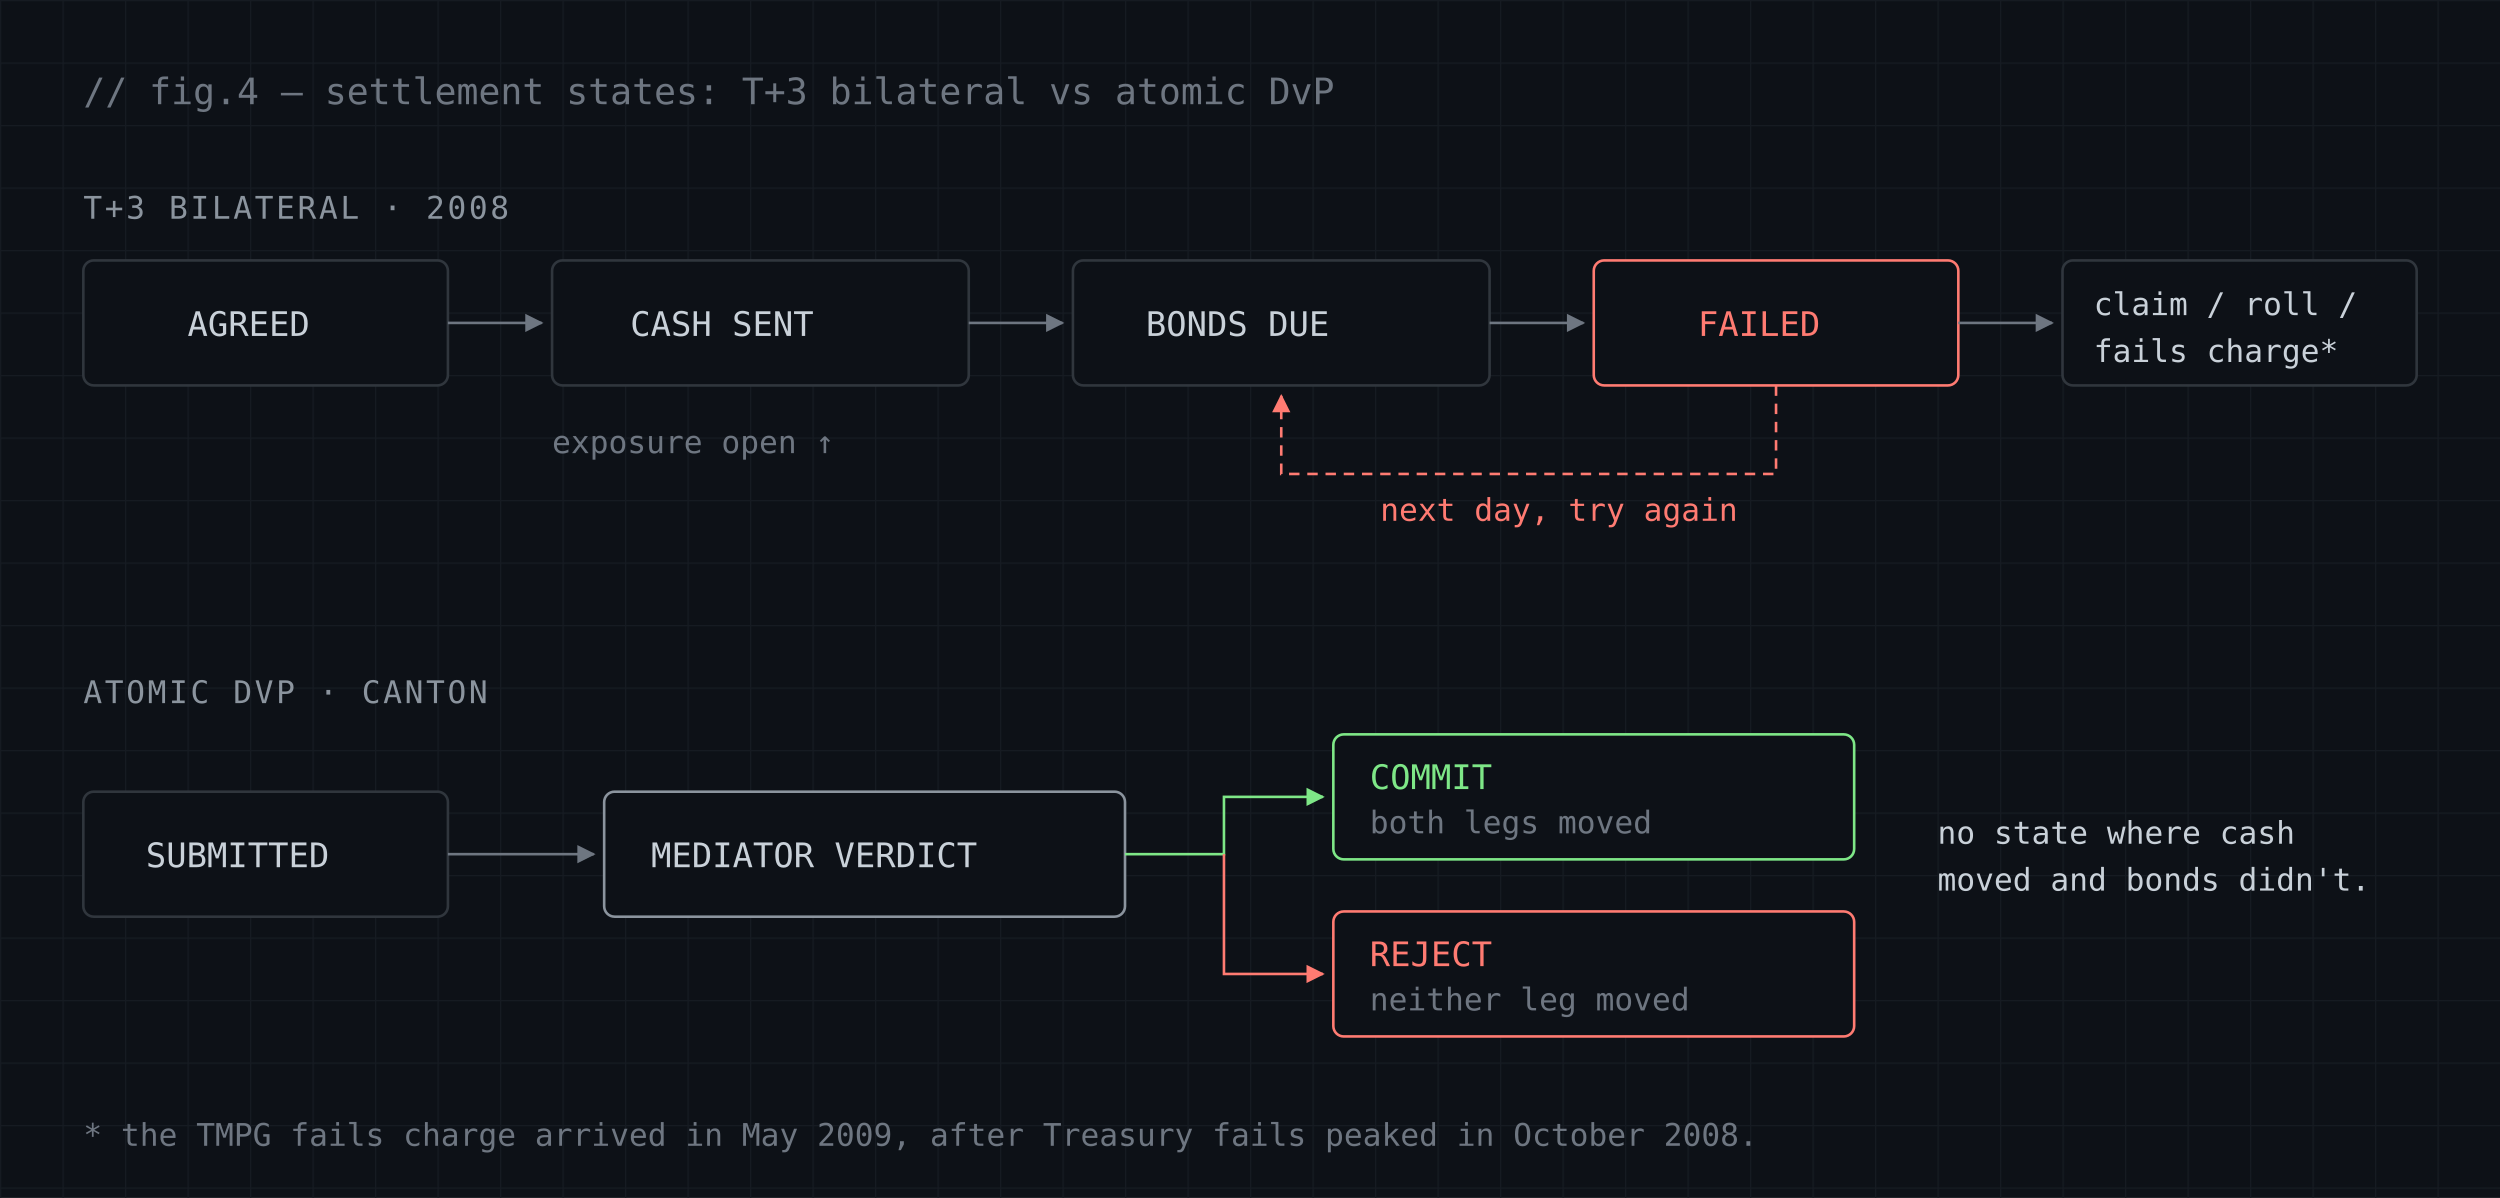
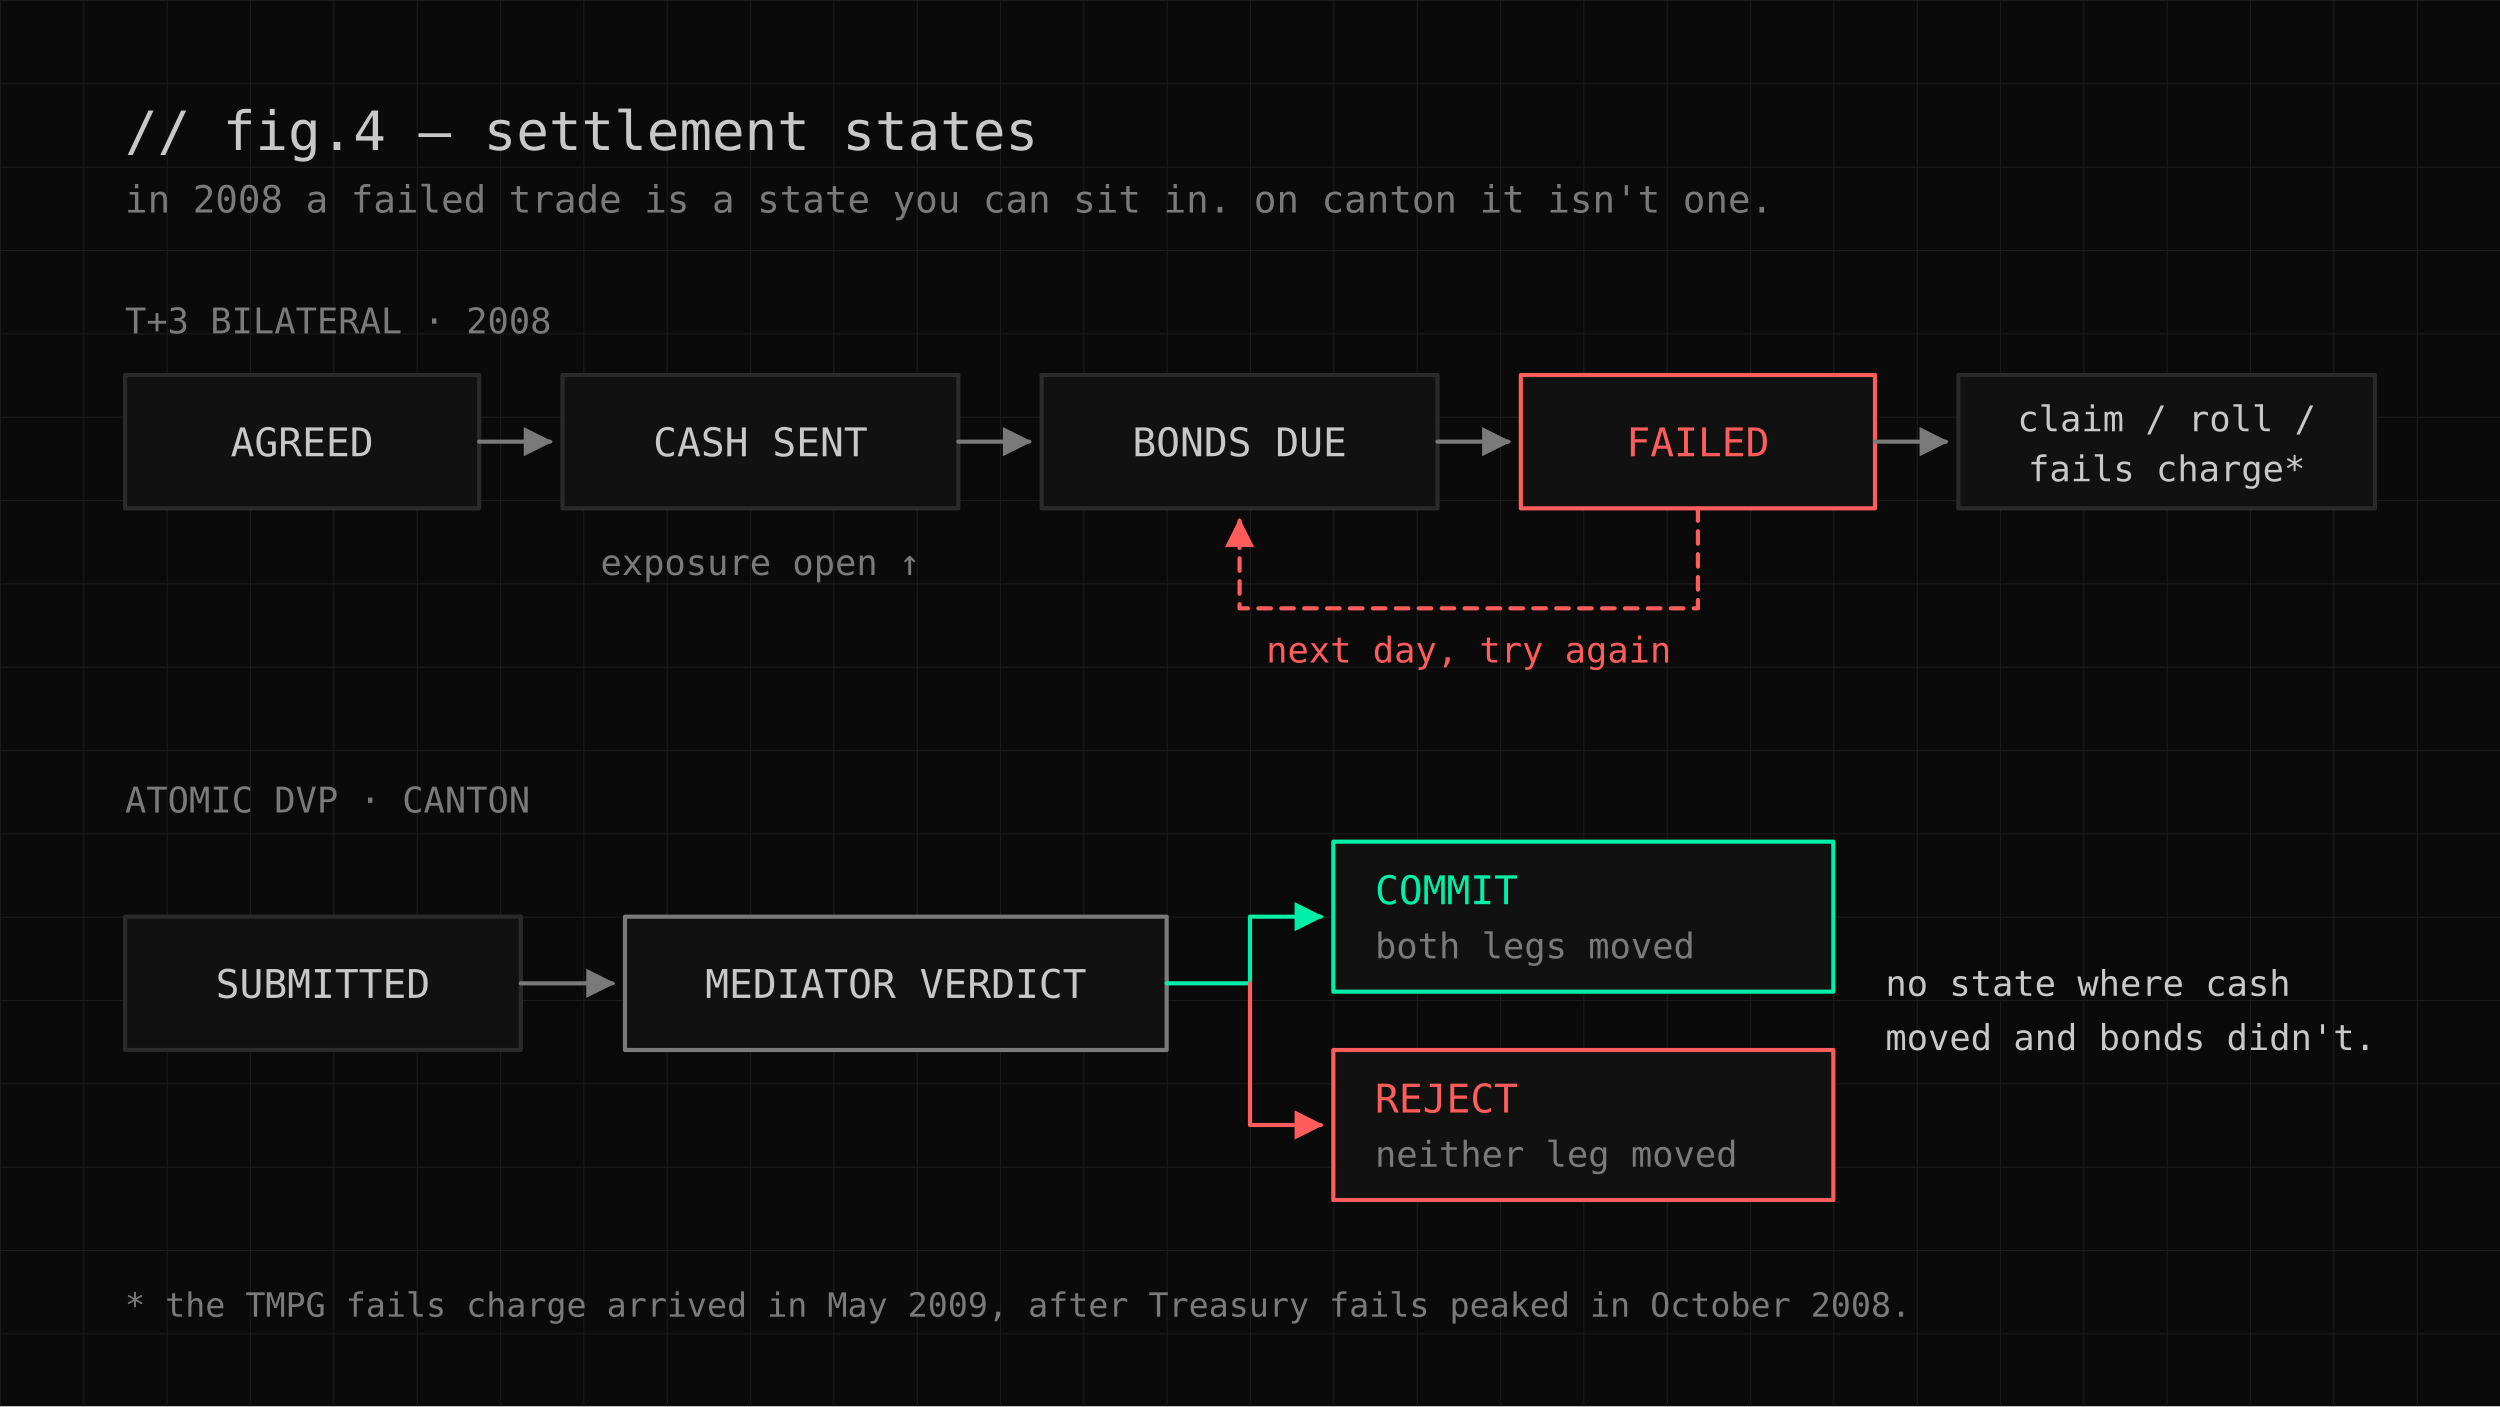
- <svg xmlns="http://www.w3.org/2000/svg" viewBox="0 0 960 460" width="960" height="460">
+ <svg xmlns="http://www.w3.org/2000/svg" viewBox="0 0 1200 675" width="1200" height="675" fill="none" stroke-linecap="round" stroke-linejoin="round">
  <defs>
-     <pattern id="g" width="24" height="24" patternUnits="userSpaceOnUse">
-       <path d="M24 0H0V24" fill="none" stroke="#161b22" />
+     <pattern id="grid-settlement" width="40" height="40" patternUnits="userSpaceOnUse">
+       <path d="M 40 0 L 0 0 0 40" stroke="#1a1a1a" stroke-width="1" />
    </pattern>
-     <marker id="a" viewBox="0 0 10 10" refX="9" refY="5" markerWidth="7" markerHeight="7" orient="auto-start-reverse">
-       <path d="M0 0L10 5L0 10z" fill="#6e7681" />
+     <marker id="a-settlement" viewBox="0 0 10 10" refX="9" refY="5" markerWidth="7" markerHeight="7" orient="auto-start-reverse">
+       <path d="M 0 0 L 10 5 L 0 10 Z" fill="#7a7a7a" stroke="none" />
    </marker>
-     <marker id="ag" viewBox="0 0 10 10" refX="9" refY="5" markerWidth="7" markerHeight="7" orient="auto-start-reverse">
-       <path d="M0 0L10 5L0 10z" fill="#7ee787" />
+     <marker id="ag-settlement" viewBox="0 0 10 10" refX="9" refY="5" markerWidth="7" markerHeight="7" orient="auto-start-reverse">
+       <path d="M 0 0 L 10 5 L 0 10 Z" fill="#00efa6" stroke="none" />
    </marker>
-     <marker id="ar" viewBox="0 0 10 10" refX="9" refY="5" markerWidth="7" markerHeight="7" orient="auto-start-reverse">
-       <path d="M0 0L10 5L0 10z" fill="#ff7b72" />
+     <marker id="ar-settlement" viewBox="0 0 10 10" refX="9" refY="5" markerWidth="7" markerHeight="7" orient="auto-start-reverse">
+       <path d="M 0 0 L 10 5 L 0 10 Z" fill="#ff5c5c" stroke="none" />
    </marker>
  </defs>
-   <style>text{font-family:"JetBrains Mono","SF Mono",Menlo,monospace;fill:#c9d1d9;font-size:13px}.d{fill:#6e7681;font-size:12px}.h{fill:#8b949e;font-size:12px;letter-spacing:1px}.t{fill:#6e7681;font-size:14px}.b{fill:#79c0ff}.g{fill:#7ee787}.y{fill:#e3b341}.r{fill:#ff7b72}.box{fill:#0d1117;stroke:#30363d}</style>
-   <rect width="100%" height="100%" fill="#0d1117" />
-   <rect width="100%" height="100%" fill="url(#g)" />
-   <text x="32" y="40" class="t">// fig.4 — settlement states: T+3 bilateral vs atomic DvP</text>
-   <text x="32" y="84" class="h">T+3 BILATERAL · 2008</text>
-   <rect x="32" y="100" width="140" height="48" rx="4" class="box" />
-   <text x="72" y="129">AGREED</text>
-   <rect x="212" y="100" width="160" height="48" rx="4" class="box" />
-   <text x="242" y="129">CASH SENT</text>
-   <rect x="412" y="100" width="160" height="48" rx="4" class="box" />
-   <text x="440" y="129">BONDS DUE</text>
-   <rect x="612" y="100" width="140" height="48" rx="4" class="box" style="stroke:#ff7b72" />
-   <text x="652" y="129" class="r">FAILED</text>
-   <rect x="792" y="100" width="136" height="48" rx="4" class="box" />
-   <text x="804" y="121" style="font-size:12px">claim / roll /</text>
-   <text x="804" y="139" style="font-size:12px">fails charge*</text>
-   <g stroke="#6e7681" marker-end="url(#a)">
-     <path d="M172 124H208" />
-     <path d="M372 124H408" />
-     <path d="M572 124H608" />
-     <path d="M752 124H788" />
+   <rect width="1200" height="675" fill="#0a0a0a" />
+   <rect width="1200" height="675" fill="url(#grid-settlement)" />
+   <g font-family="ui-monospace, SFMono-Regular, Menlo, monospace">
+     <text x="60" y="72" font-size="26" fill="#c8c8c8">// fig.4 — settlement states</text>
+     <text x="60" y="102" font-size="18" fill="#7a7a7a">in 2008 a failed trade is a state you can sit in. on canton it isn't one.</text>
+     <text x="60" y="160" font-size="17" fill="#7a7a7a">T+3 BILATERAL · 2008</text>
+     <rect x="60" y="180" width="170" height="64" fill="#111111" stroke="#2a2a2a" stroke-width="2" />
+     <text x="145" y="219" font-size="19" fill="#c8c8c8" text-anchor="middle">AGREED</text>
+     <rect x="270" y="180" width="190" height="64" fill="#111111" stroke="#2a2a2a" stroke-width="2" />
+     <text x="365" y="219" font-size="19" fill="#c8c8c8" text-anchor="middle">CASH SENT</text>
+     <rect x="500" y="180" width="190" height="64" fill="#111111" stroke="#2a2a2a" stroke-width="2" />
+     <text x="595" y="219" font-size="19" fill="#c8c8c8" text-anchor="middle">BONDS DUE</text>
+     <rect x="730" y="180" width="170" height="64" fill="#111111" stroke="#ff5c5c" stroke-width="2" />
+     <text x="815" y="219" font-size="19" fill="#ff5c5c" text-anchor="middle">FAILED</text>
+     <rect x="940" y="180" width="200" height="64" fill="#111111" stroke="#2a2a2a" stroke-width="2" />
+     <text x="1040" y="207" font-size="17" fill="#c8c8c8" text-anchor="middle">claim / roll /</text>
+     <text x="1040" y="231" font-size="17" fill="#c8c8c8" text-anchor="middle">fails charge*</text>
+     <path d="M 230 212 H 264" stroke="#7a7a7a" stroke-width="2" marker-end="url(#a-settlement)" />
+     <path d="M 460 212 H 494" stroke="#7a7a7a" stroke-width="2" marker-end="url(#a-settlement)" />
+     <path d="M 690 212 H 724" stroke="#7a7a7a" stroke-width="2" marker-end="url(#a-settlement)" />
+     <path d="M 900 212 H 934" stroke="#7a7a7a" stroke-width="2" marker-end="url(#a-settlement)" />
+     <path d="M 815 244 V 292 H 595 V 250" stroke="#ff5c5c" stroke-width="2" stroke-dasharray="6 5" marker-end="url(#ar-settlement)" />
+     <text x="705" y="318" font-size="17" fill="#ff5c5c" text-anchor="middle">next day, try again</text>
+     <text x="365" y="276" font-size="17" fill="#7a7a7a" text-anchor="middle">exposure open ↑</text>
+     <text x="60" y="390" font-size="17" fill="#7a7a7a">ATOMIC DVP · CANTON</text>
+     <rect x="60" y="440" width="190" height="64" fill="#111111" stroke="#2a2a2a" stroke-width="2" />
+     <text x="155" y="479" font-size="19" fill="#c8c8c8" text-anchor="middle">SUBMITTED</text>
+     <rect x="300" y="440" width="260" height="64" fill="#111111" stroke="#7a7a7a" stroke-width="2" />
+     <text x="430" y="479" font-size="19" fill="#c8c8c8" text-anchor="middle">MEDIATOR VERDICT</text>
+     <path d="M 250 472 H 294" stroke="#7a7a7a" stroke-width="2" marker-end="url(#a-settlement)" />
+     <rect x="640" y="404" width="240" height="72" fill="#111111" stroke="#00efa6" stroke-width="2" />
+     <text x="660" y="434" font-size="19" fill="#00efa6">COMMIT</text>
+     <text x="660" y="460" font-size="17" fill="#7a7a7a">both legs moved</text>
+     <rect x="640" y="504" width="240" height="72" fill="#111111" stroke="#ff5c5c" stroke-width="2" />
+     <text x="660" y="534" font-size="19" fill="#ff5c5c">REJECT</text>
+     <text x="660" y="560" font-size="17" fill="#7a7a7a">neither leg moved</text>
+     <path d="M 560 472 H 600 V 440 H 634" stroke="#00efa6" stroke-width="2" marker-end="url(#ag-settlement)" />
+     <path d="M 600 472 V 540 H 634" stroke="#ff5c5c" stroke-width="2" marker-end="url(#ar-settlement)" />
+     <text x="905" y="478" font-size="17" fill="#c8c8c8">no state where cash</text>
+     <text x="905" y="504" font-size="17" fill="#c8c8c8">moved and bonds didn't.</text>
+     <text x="60" y="632" font-size="16" fill="#7a7a7a">* the TMPG fails charge arrived in May 2009, after Treasury fails peaked in October 2008.</text>
  </g>
-   <path d="M682 148V182H492V152" fill="none" stroke="#ff7b72" style="stroke-dasharray:4 3" marker-end="url(#ar)" />
-   <text x="530" y="200" class="r" style="font-size:12px">next day, try again</text>
-   <text x="212" y="174" class="d">exposure open ↑</text>
-   <text x="32" y="270" class="h">ATOMIC DVP · CANTON</text>
-   <rect x="32" y="304" width="140" height="48" rx="4" class="box" />
-   <text x="56" y="333">SUBMITTED</text>
-   <rect x="232" y="304" width="200" height="48" rx="4" class="box" style="stroke:#8b949e" />
-   <text x="250" y="333">MEDIATOR VERDICT</text>
-   <rect x="512" y="282" width="200" height="48" rx="4" class="box" style="stroke:#7ee787" />
-   <text x="526" y="303" class="g">COMMIT</text>
-   <text x="526" y="320" class="d">both legs moved</text>
-   <rect x="512" y="350" width="200" height="48" rx="4" class="box" style="stroke:#ff7b72" />
-   <text x="526" y="371" class="r">REJECT</text>
-   <text x="526" y="388" class="d">neither leg moved</text>
-   <path d="M172 328H228" stroke="#6e7681" marker-end="url(#a)" />
-   <path d="M432 328H470V306H508" fill="none" stroke="#7ee787" marker-end="url(#ag)" />
-   <path d="M470 328V374H508" fill="none" stroke="#ff7b72" marker-end="url(#ar)" />
-   <text x="744" y="324" style="font-size:12px">no state where cash</text>
-   <text x="744" y="342" style="font-size:12px">moved and bonds didn't.</text>
-   <text x="32" y="440" class="d">* the TMPG fails charge arrived in May 2009, after Treasury fails peaked in October 2008.</text>
</svg>
